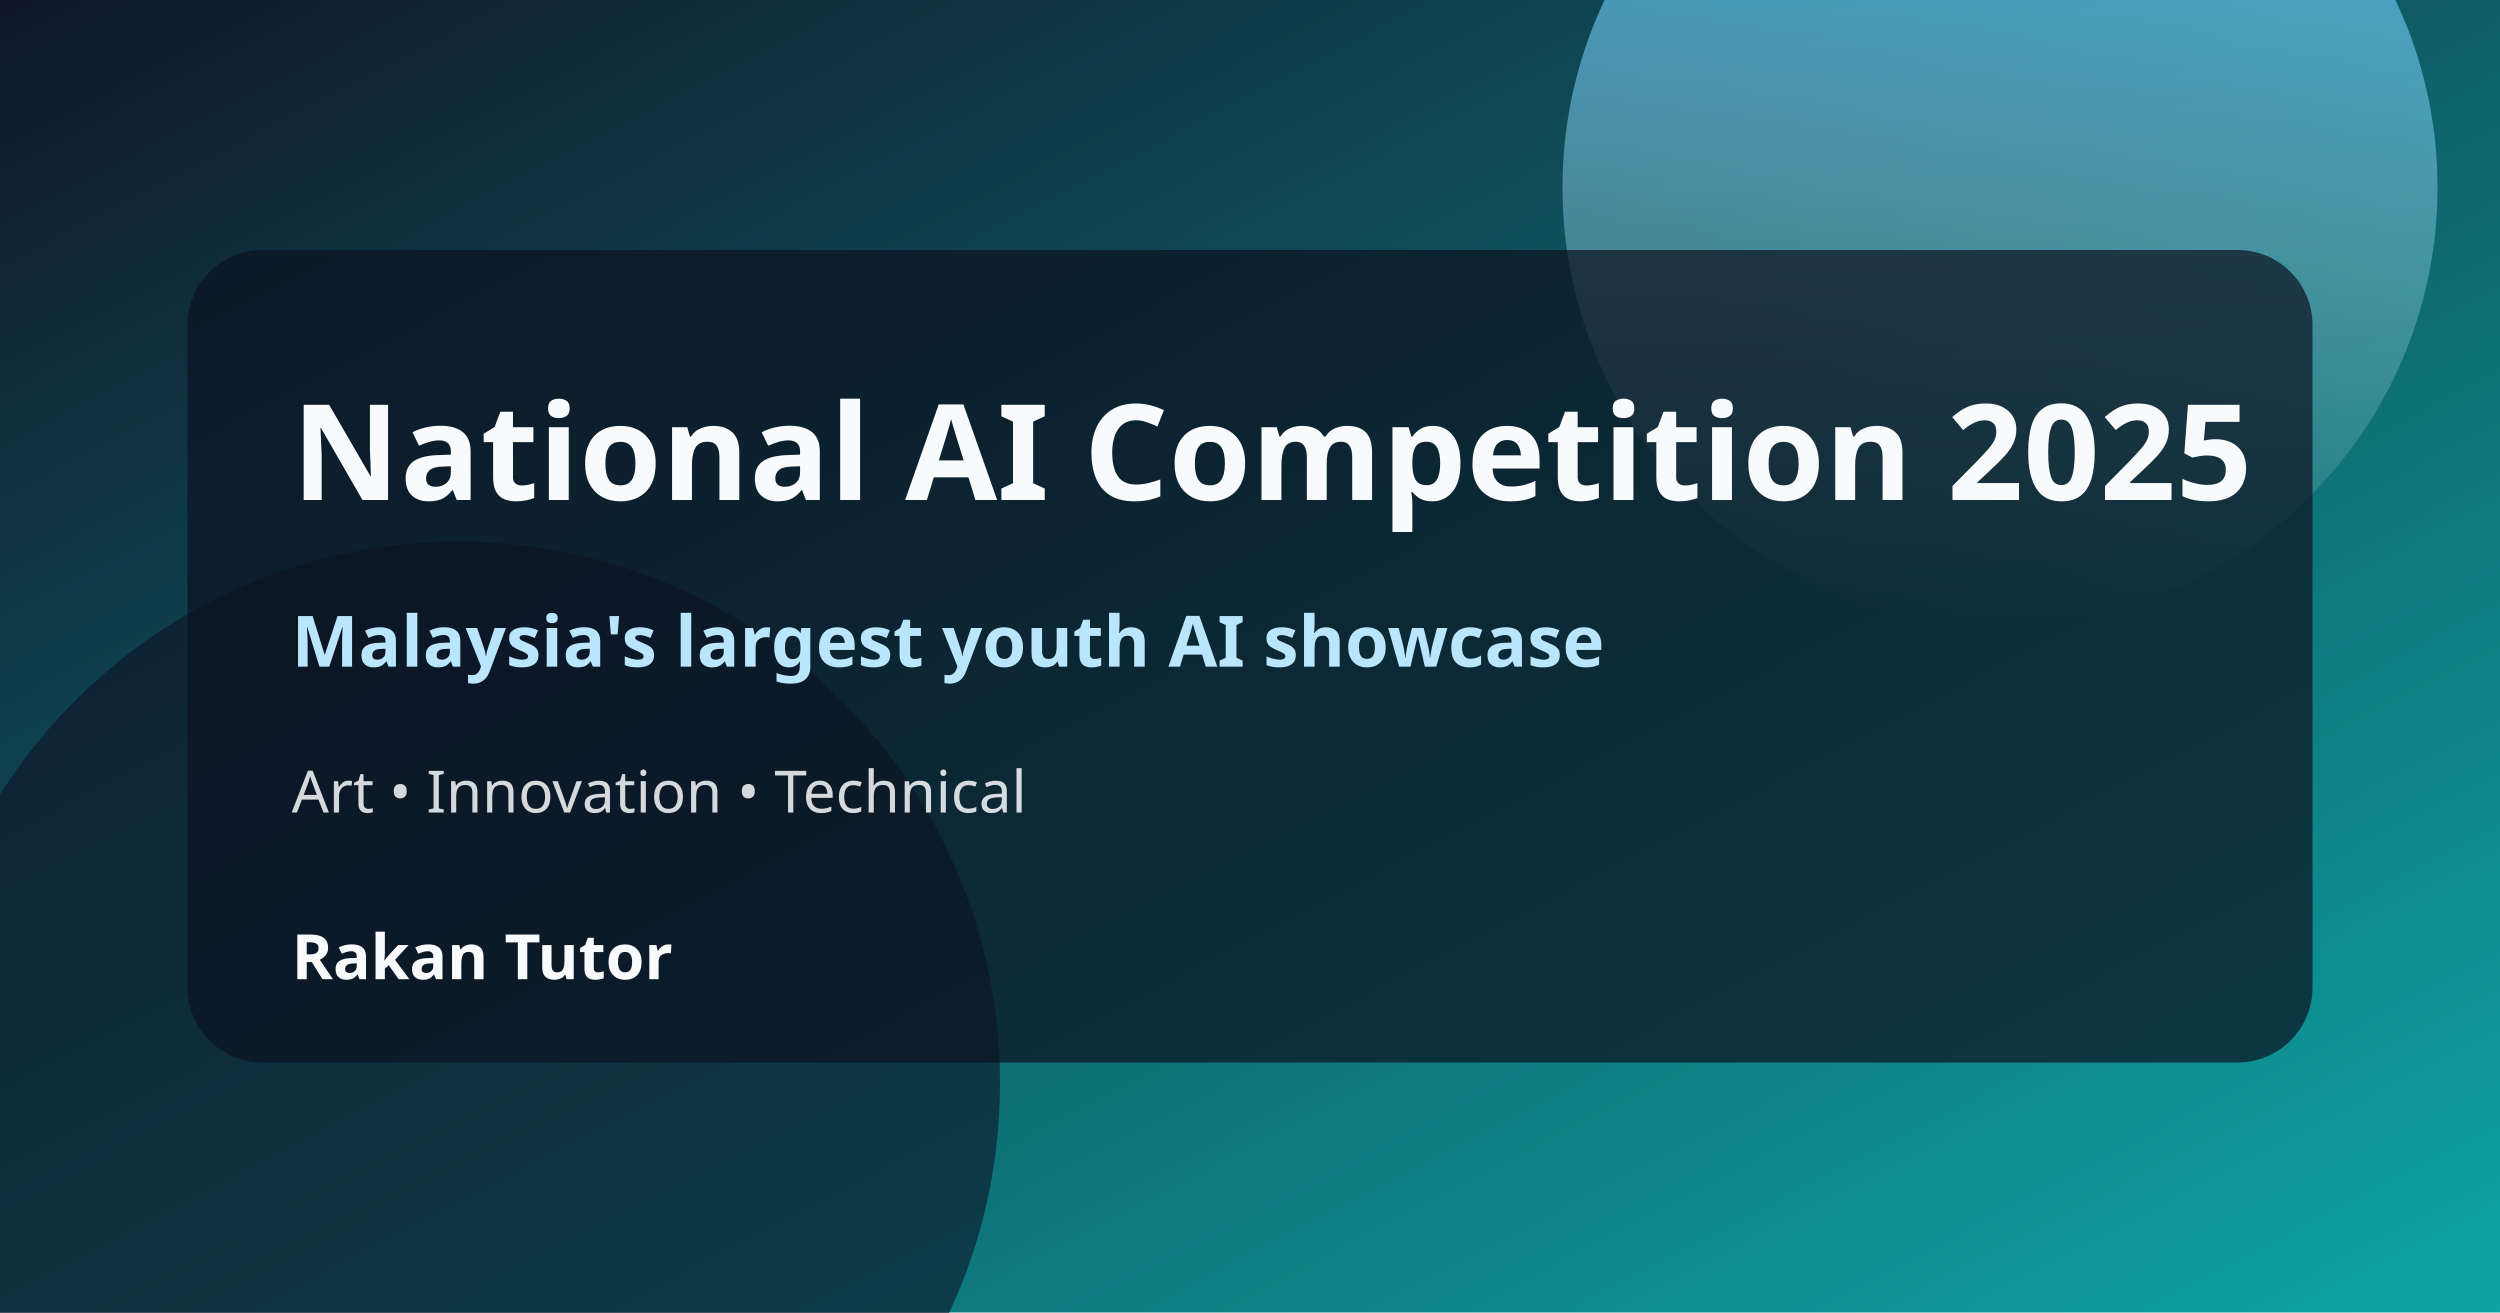
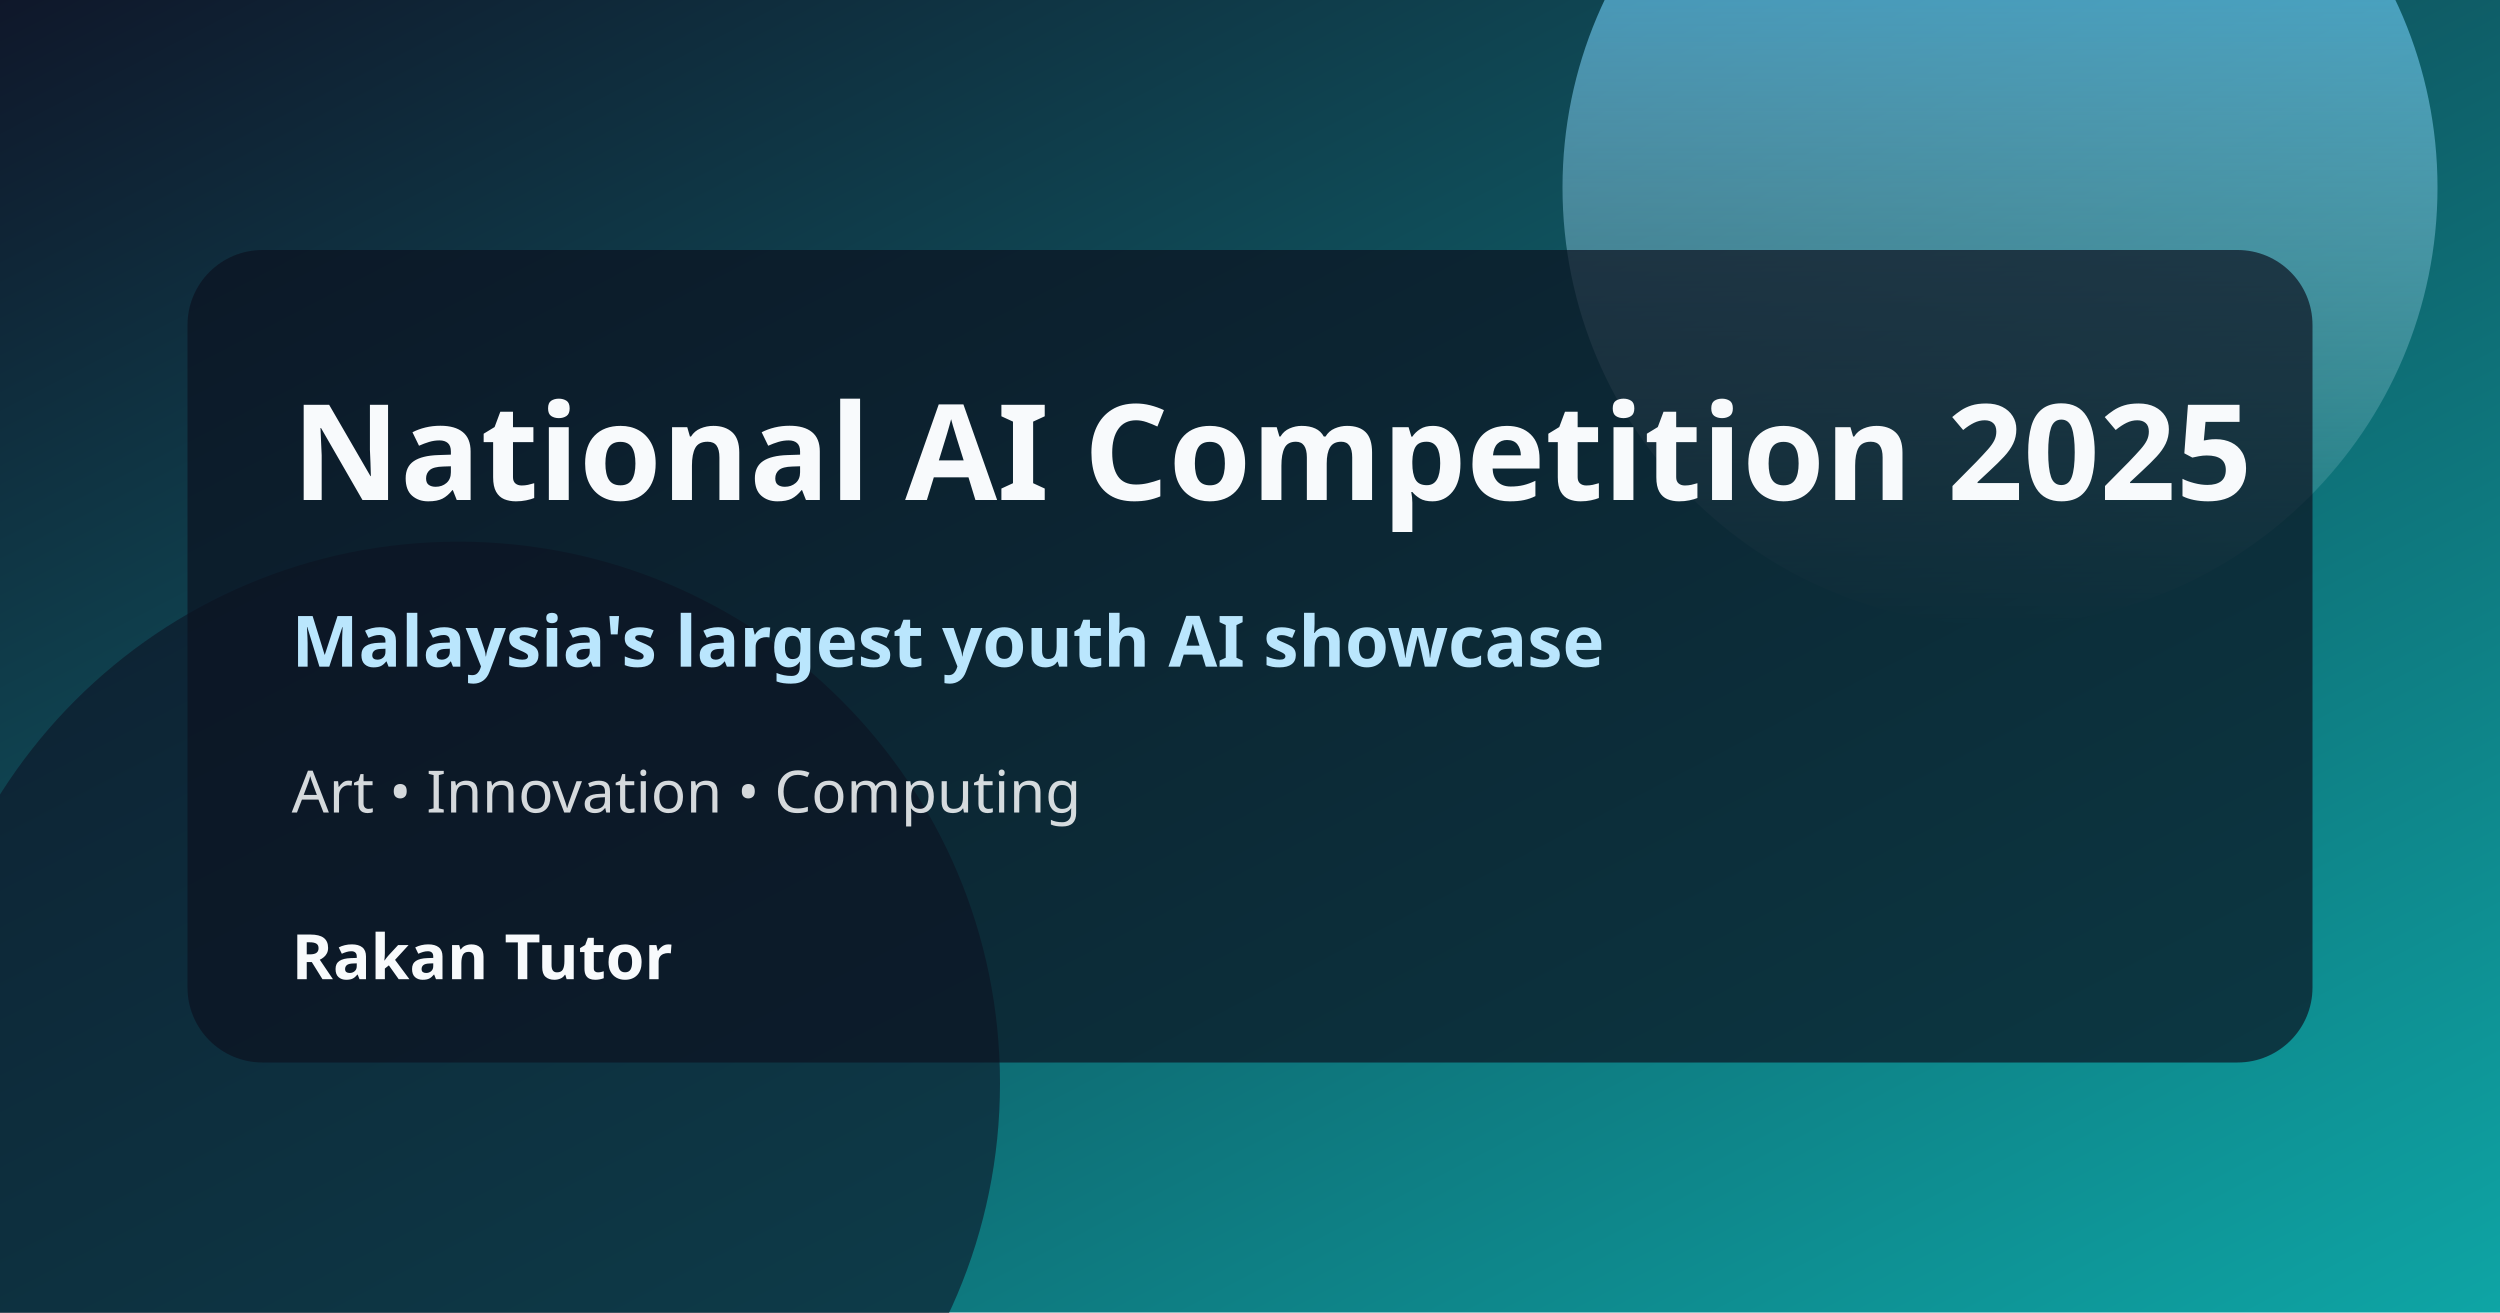
<svg xmlns="http://www.w3.org/2000/svg" width="1200" height="630" viewBox="0 0 1200 630" role="img" aria-label="National AI Competition 2025">
  <defs>
    <linearGradient id="rt-sky" x1="0" y1="0" x2="1" y2="1">
      <stop offset="0" stop-color="#0f172a" />
      <stop offset="1" stop-color="#0ea5a5" />
    </linearGradient>
    <linearGradient id="rt-glow" x1="0" y1="0" x2="0" y2="1">
      <stop offset="0" stop-color="#38bdf8" stop-opacity="0.85" />
      <stop offset="1" stop-color="#f8fafc" stop-opacity="0" />
    </linearGradient>
  </defs>
  <rect width="1200" height="630" fill="url(#rt-sky)" />
  <circle cx="960" cy="90" r="210" fill="url(#rt-glow)" />
  <circle cx="220" cy="520" r="260" fill="#0b1324" opacity="0.6" />
  <rect x="90" y="120" width="1020" height="390" rx="36" fill="#0b1120" opacity="0.7" />
  <text x="140" y="240" fill="#f8fafc" font-size="64" font-family="'Trebuchet MS', 'Segoe UI', sans-serif" font-weight="700">
    National AI Competition 2025
  </text>
  <text x="140" y="320" fill="#bae6fd" font-size="34" font-family="'Trebuchet MS', 'Segoe UI', sans-serif" font-weight="600">
    Malaysia's largest youth AI showcase
  </text>
  <text x="140" y="390" fill="#f8fafc" font-size="28" font-family="'Trebuchet MS', 'Segoe UI', sans-serif" opacity="0.85">
-     Art • Innovation • Technical
+     Art • Innovation • Computing
  </text>
  <text x="140" y="470" fill="#f8fafc" font-size="30" font-family="'Trebuchet MS', 'Segoe UI', sans-serif" font-weight="600">
    Rakan Tutor
  </text>
</svg>
